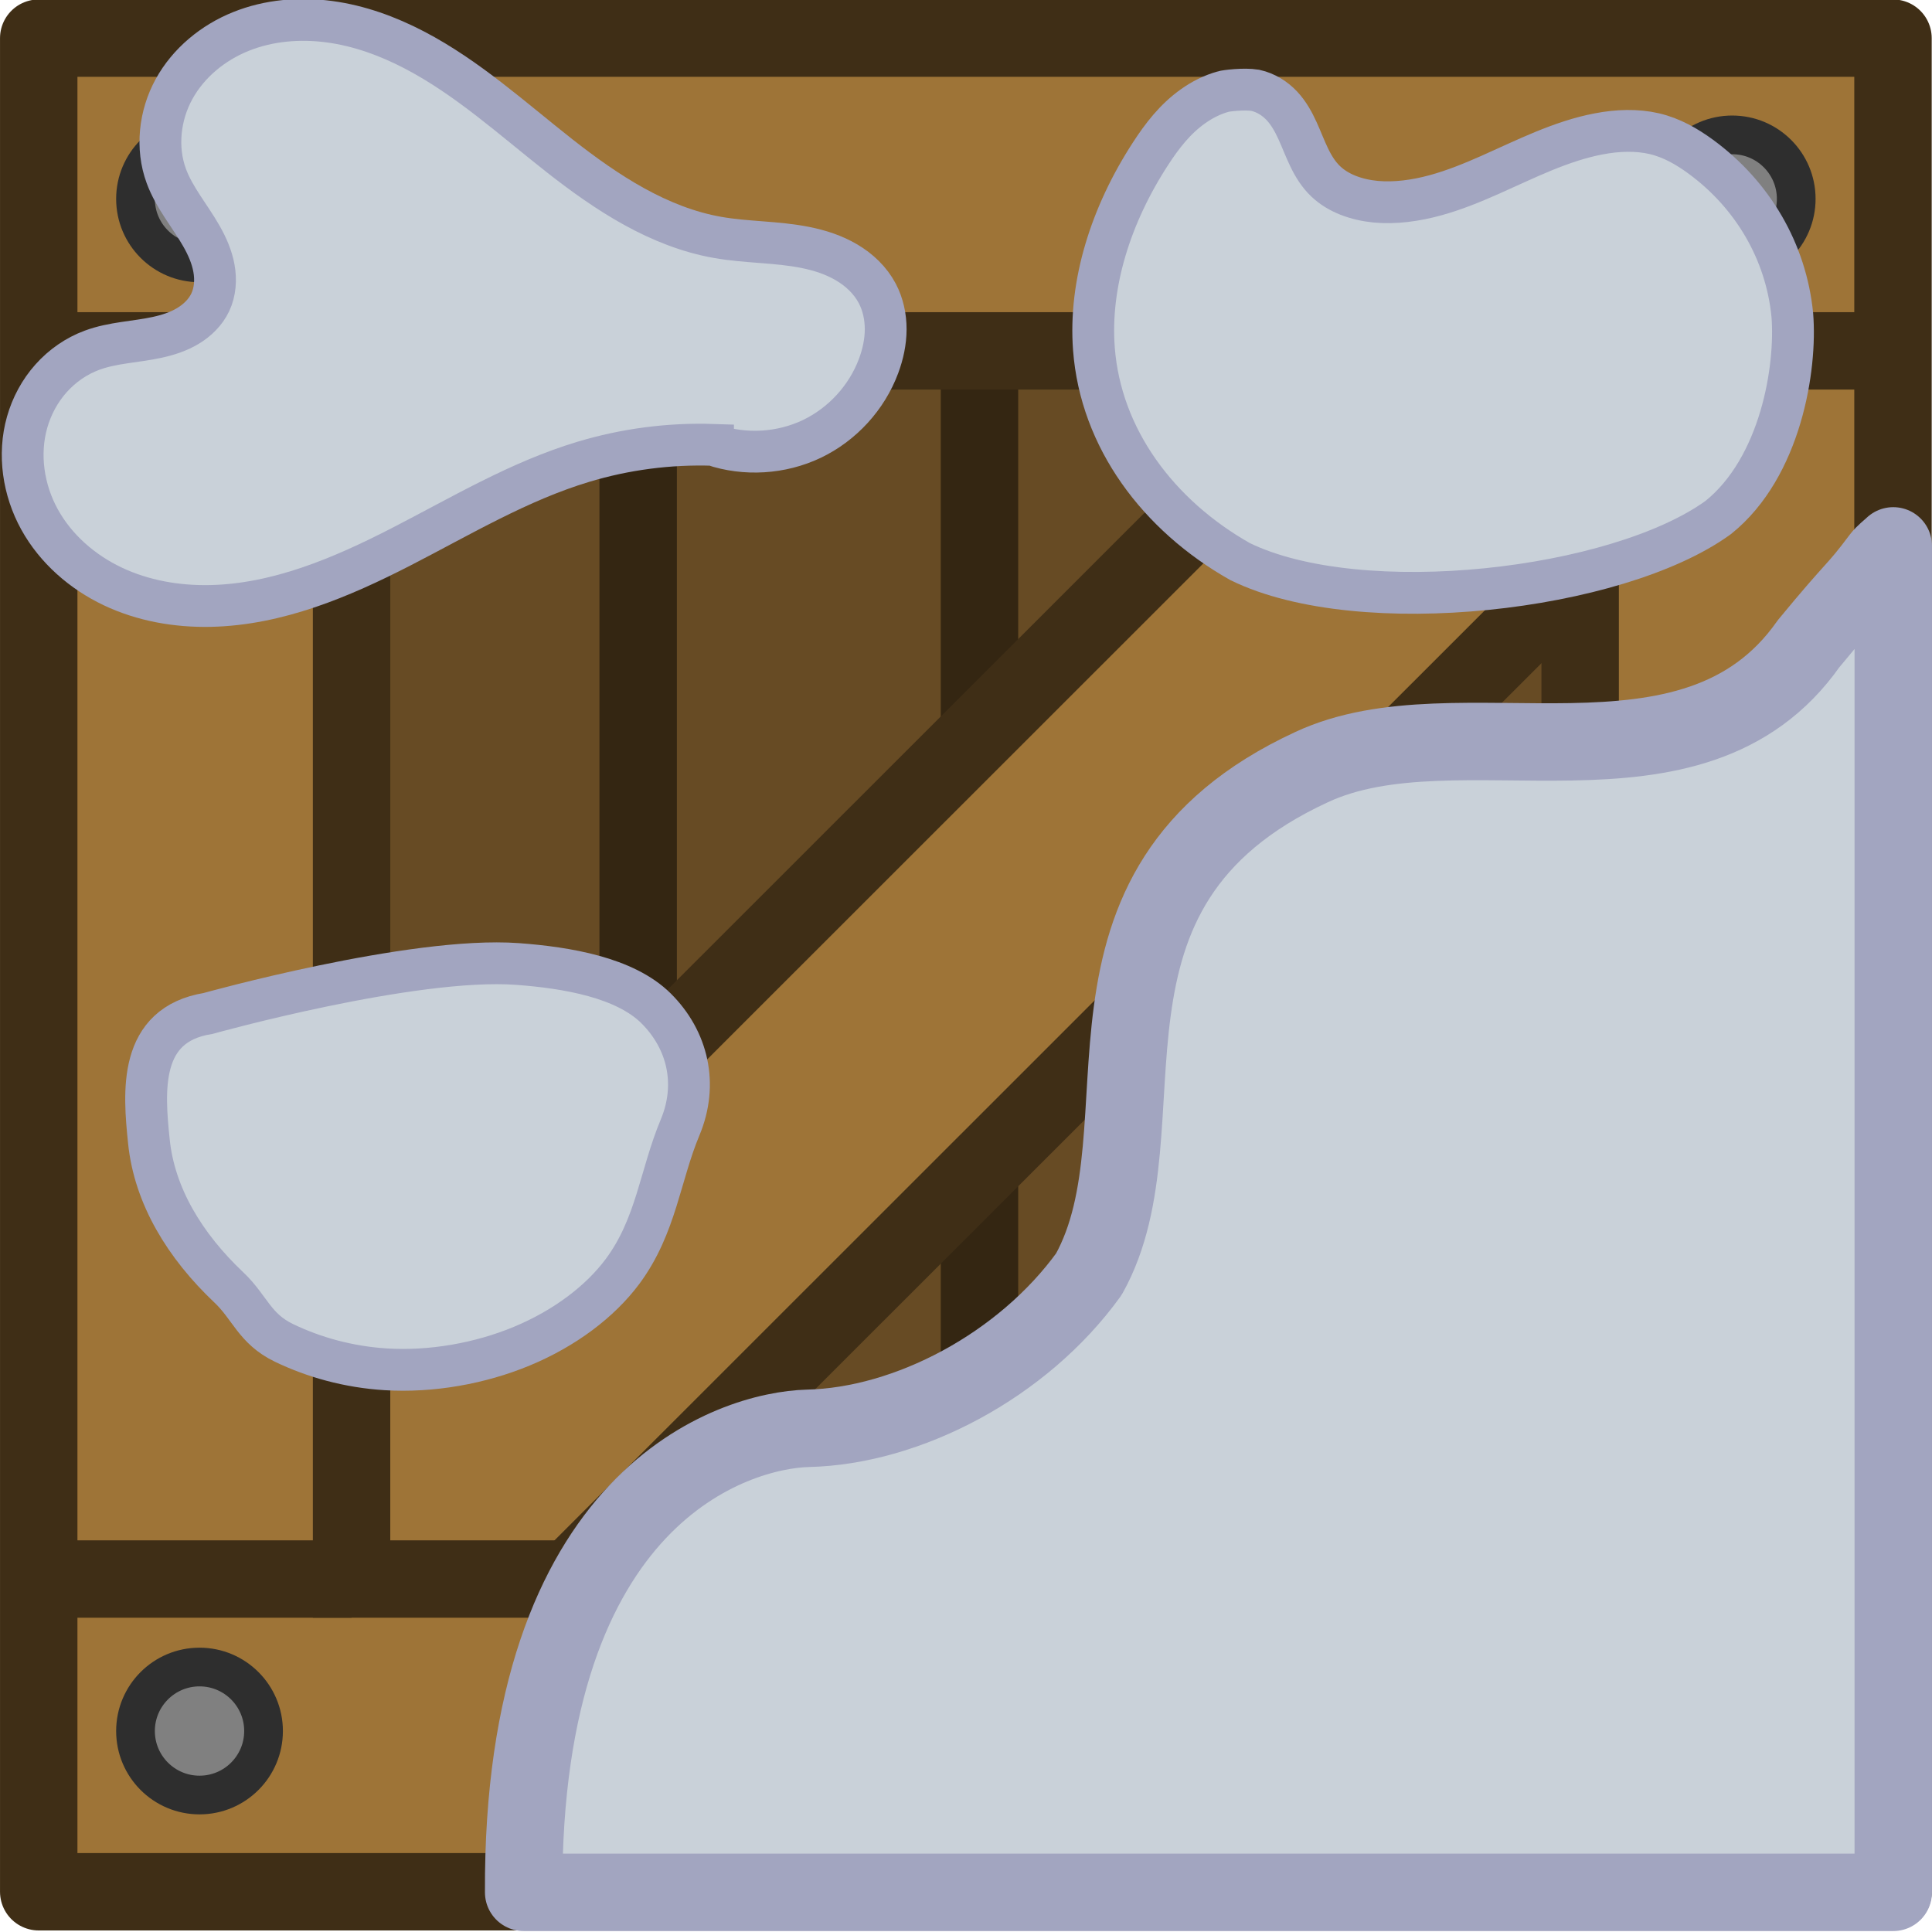
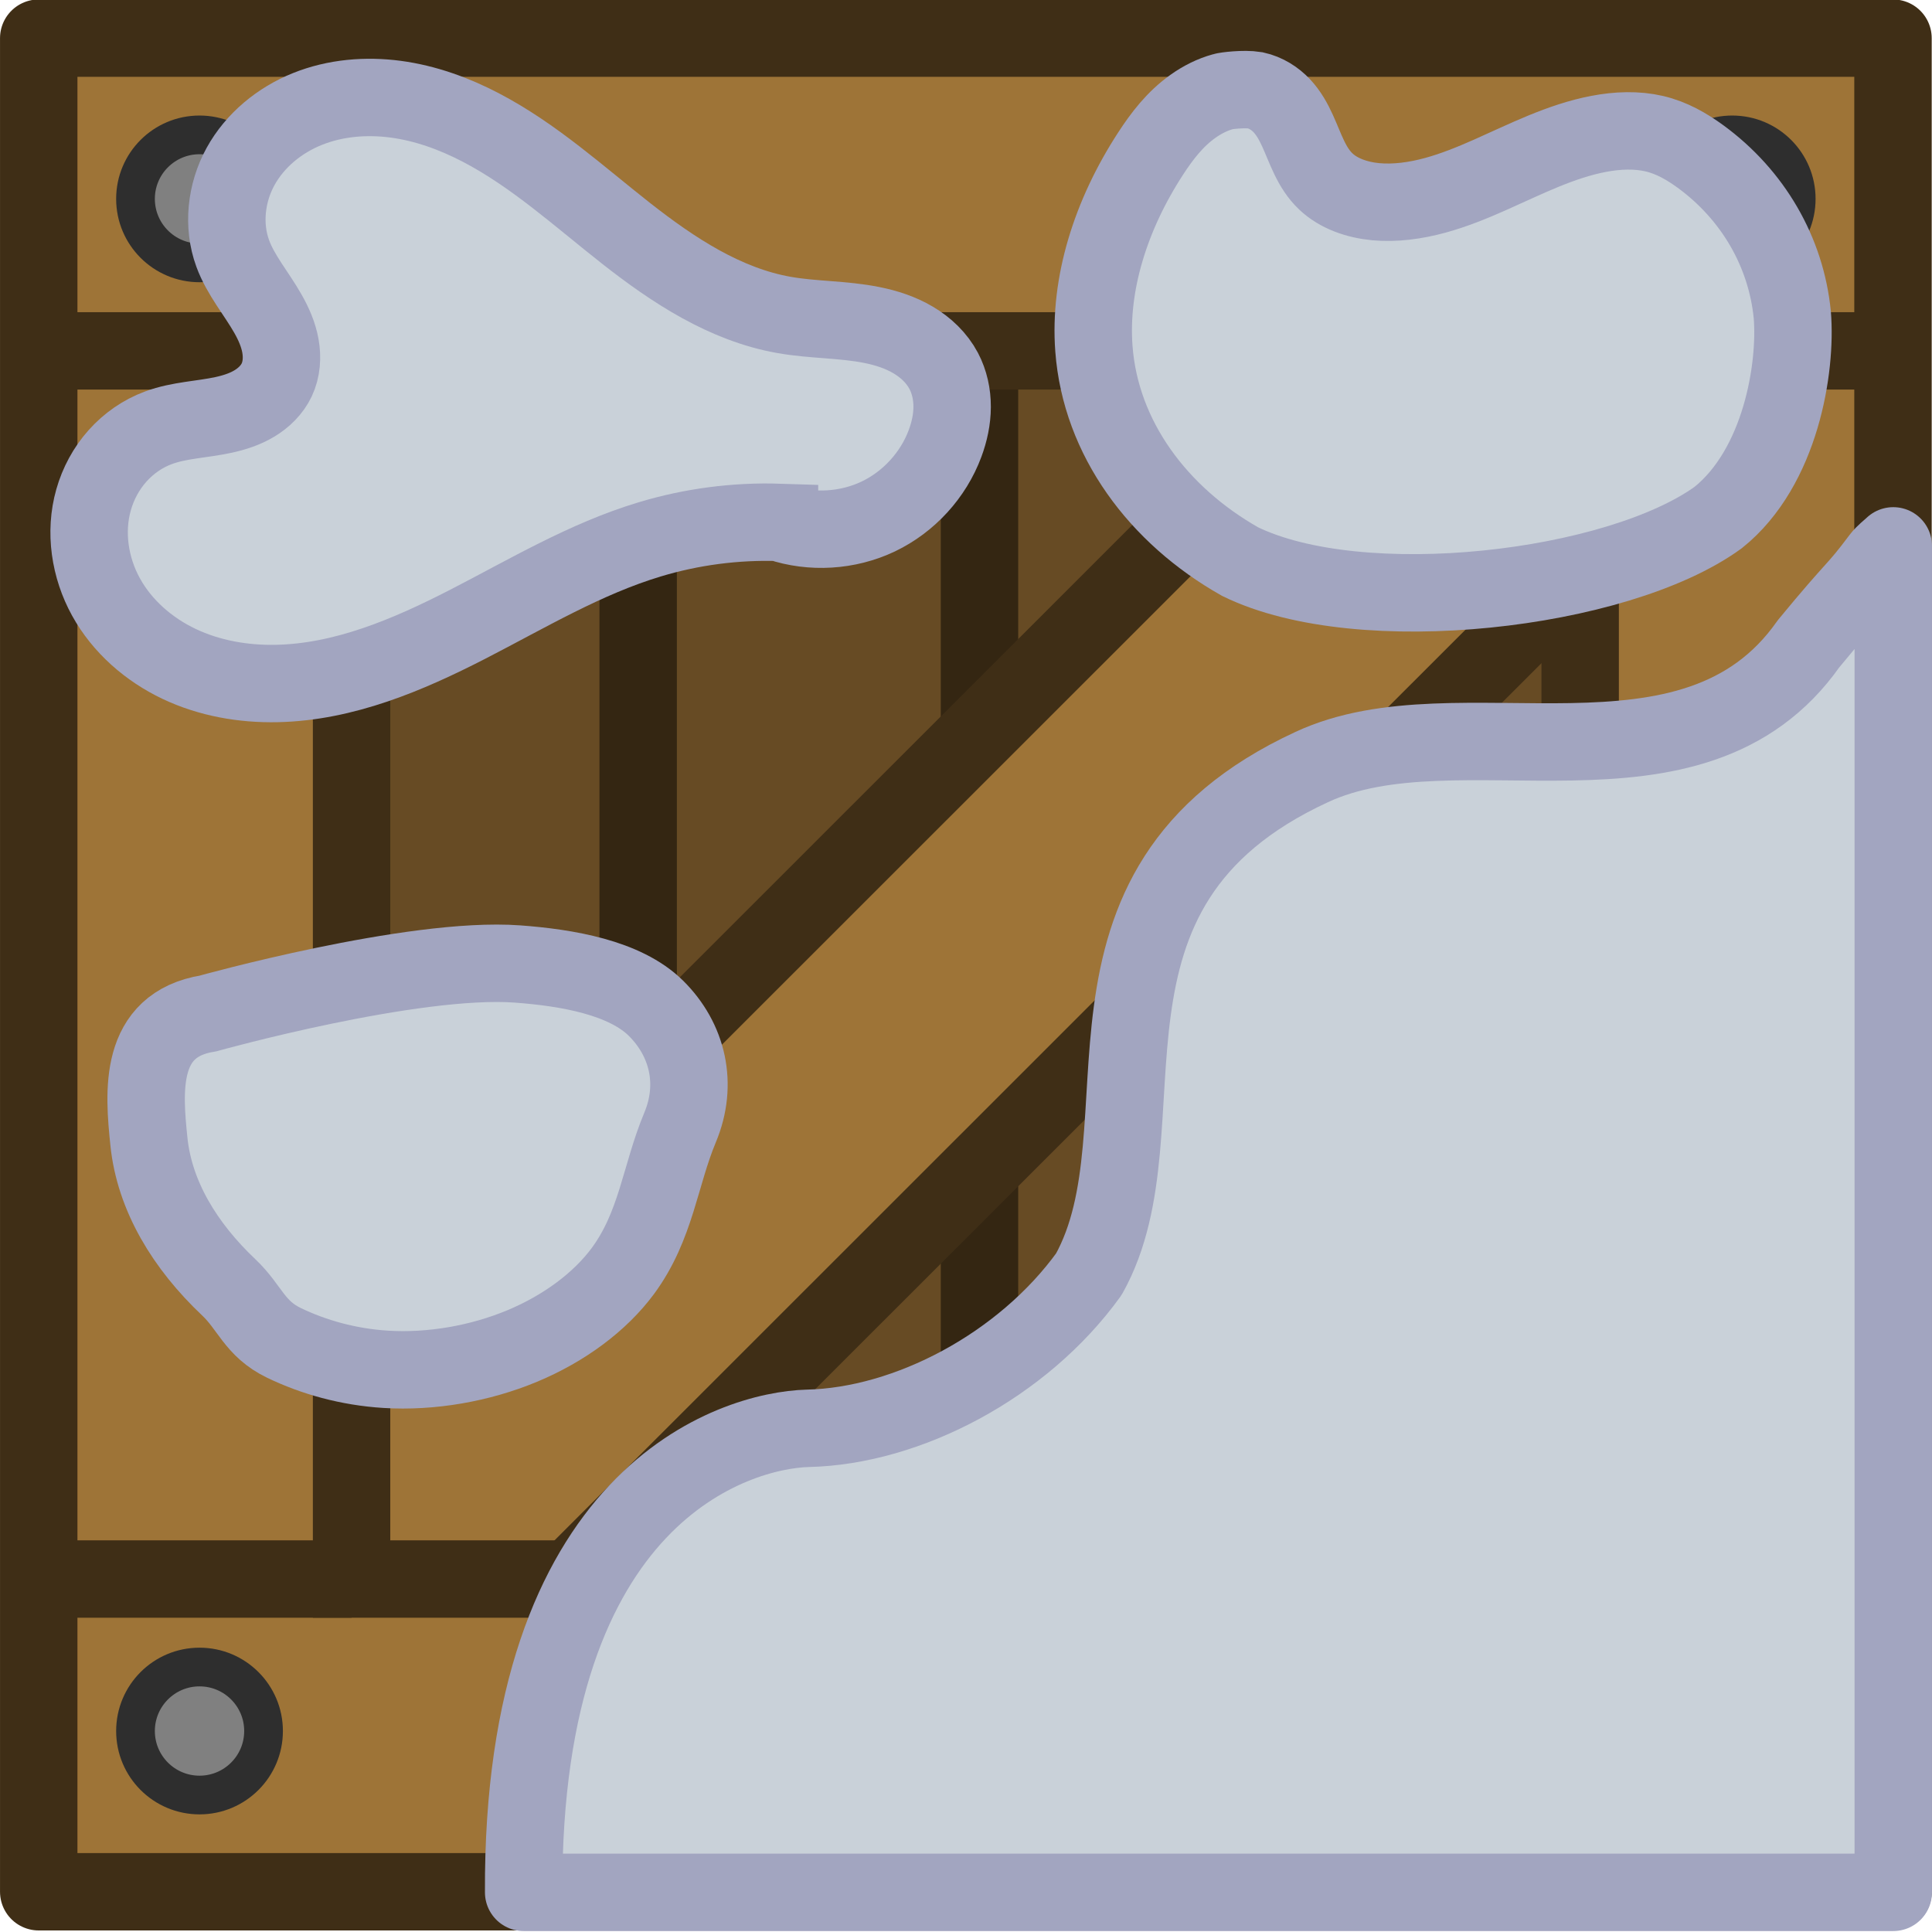
<svg xmlns="http://www.w3.org/2000/svg" width="185" height="185" viewBox="0 0 48.948 48.948" version="1.1" id="svg5">
  <defs id="defs2">
    </defs>
  <g id="layer1">
    <g id="g865" transform="matrix(1.96165,0,0,1.96165,4.1209673e-4,4.1209673e-4)">
      <g id="g66602" transform="matrix(0.9998543,0,0,0.9995046,5.8341931e-5,-0.00730126)" style="stroke-width:1">
        <rect style="fill:#674b24;fill-opacity:1;stroke:none;stroke-width:0.798;stroke-linecap:butt;stroke-linejoin:miter;stroke-miterlimit:4;stroke-dasharray:none;stroke-opacity:1" id="rect66568" width="16.9" height="16.9" x="4" y="4" />
        <path style="fill:none;stroke:#342612;stroke-width:1;stroke-linecap:butt;stroke-linejoin:miter;stroke-miterlimit:4;stroke-dasharray:none;stroke-opacity:1" d="m 8.243,4.041 v 16.87" id="path66570" />
        <path style="fill:none;stroke:#342612;stroke-width:1;stroke-linecap:butt;stroke-linejoin:miter;stroke-miterlimit:4;stroke-dasharray:none;stroke-opacity:1" d="m 17.061,4.041 v 16.87" id="path66572" />
        <path style="fill:none;stroke:#342612;stroke-width:1;stroke-linecap:butt;stroke-linejoin:miter;stroke-miterlimit:4;stroke-dasharray:none;stroke-opacity:1" d="m 12.652,4.041 v 16.87" id="path66574" />
        <rect style="fill:#9e7437;fill-opacity:1;stroke:#3f2e16;stroke-width:1;stroke-linecap:butt;stroke-linejoin:bevel;stroke-miterlimit:4;stroke-dasharray:none;stroke-opacity:1" id="rect66576" width="29.332" height="4" x="-14.931" y="15.644" transform="matrix(-0.7071037,0.7071098,0.7071037,0.7071098,0,0)" />
        <path id="path66578" style="fill:#9e7437;stroke-width:0;stroke-linecap:round" d="M 0.5,0.5 V 24.452 H 24.452 V 0.5 Z M 4.541,4.541 H 20.411 V 20.411 H 4.541 Z" />
        <rect style="fill:none;fill-opacity:1;stroke:none;stroke-width:1;stroke-linecap:butt;stroke-linejoin:bevel;stroke-miterlimit:4;stroke-dasharray:none;stroke-opacity:1" id="rect66580" width="16.9" height="16.9" x="4" y="4" />
        <circle style="fill:#808080;fill-opacity:1;stroke:#2e2e2e;stroke-width:0.5;stroke-linecap:round;stroke-linejoin:round;stroke-opacity:1" id="circle66582" cx="2.577" cy="2.577" r="0.827" />
        <circle style="fill:#808080;fill-opacity:1;stroke:#2e2e2e;stroke-width:0.5;stroke-linecap:round;stroke-linejoin:round;stroke-opacity:1" id="circle66584" cx="22.375" cy="2.577" r="0.827" />
        <circle style="fill:#808080;fill-opacity:1;stroke:#2e2e2e;stroke-width:0.5;stroke-linecap:round;stroke-linejoin:round;stroke-opacity:1" id="circle66586" cx="2.577" cy="22.375" r="0.827" />
        <circle style="fill:#808080;fill-opacity:1;stroke:#2e2e2e;stroke-width:0.5;stroke-linecap:round;stroke-linejoin:round;stroke-opacity:1" id="circle66588" cx="22.375" cy="22.375" r="0.827" />
        <rect style="fill:none;fill-opacity:1;stroke:#3f2e16;stroke-width:1;stroke-linecap:butt;stroke-linejoin:miter;stroke-miterlimit:4;stroke-dasharray:none;stroke-opacity:1" id="rect66590" width="15.87" height="15.87" x="4.541" y="4.541" />
        <rect style="fill:none;fill-opacity:1;stroke:#3f2e16;stroke-width:1;stroke-linecap:round;stroke-linejoin:round;stroke-miterlimit:4;stroke-dasharray:none;stroke-opacity:1" id="rect66592" width="23.952" height="23.952" x="0.5" y="0.5" />
        <path style="fill:none;stroke:#3f2e16;stroke-width:1;stroke-linecap:butt;stroke-linejoin:miter;stroke-miterlimit:4;stroke-dasharray:none;stroke-opacity:1" d="m 20.411,4.541 h 4" id="path66594" />
        <path style="fill:none;stroke:#3f2e16;stroke-width:1;stroke-linecap:butt;stroke-linejoin:miter;stroke-miterlimit:4;stroke-dasharray:none;stroke-opacity:1" d="m 20.411,20.411 h 4" id="path66596" />
        <path style="fill:none;stroke:#3f2e16;stroke-width:1;stroke-linecap:butt;stroke-linejoin:miter;stroke-miterlimit:4;stroke-dasharray:none;stroke-opacity:1" d="M 0.541,20.411 H 4.541" id="path66598" />
        <path style="fill:none;stroke:#3f2e16;stroke-width:1;stroke-linecap:butt;stroke-linejoin:miter;stroke-miterlimit:4;stroke-dasharray:none;stroke-opacity:1" d="M 0.541,4.541 H 4.541" id="path66600" />
      </g>
      <path id="rect66439-5" style="fill:#c9d1d9;fill-opacity:1;stroke:#a2a5c0;stroke-width:1;stroke-linecap:round;stroke-linejoin:round;stroke-miterlimit:4;stroke-dasharray:none;stroke-opacity:1" d="m 24.452,7.05 c -0.055,0.052 -0.118,0.098 -0.164,0.158 -0.344,0.459 -0.285,0.323 -0.93,1.106 -1.5,2.135 -4.53,0.711 -6.418,1.593 -3.403,1.572 -1.815,4.644 -2.877,6.549 -0.855,1.185 -2.345,1.962 -3.63,1.991 -0.942,0.026 -3.694,0.849 -3.67,5.993 H 24.452 Z" />
-       <path style="fill:#c9d1d9;fill-opacity:1;stroke:#a2a5c0;stroke-width:1.059;stroke-dasharray:none;stroke-opacity:1" d="m 608.523,221.365 c -1.111,-0.036 -2.228,0.11 -3.293,0.432 -1.628,0.491 -3.102,1.377 -4.614,2.154 -1.512,0.777 -3.129,1.462 -4.829,1.498 -0.85,0.018 -1.71,-0.132 -2.478,-0.497 -0.768,-0.365 -1.44,-0.95 -1.851,-1.695 -0.411,-0.744 -0.548,-1.648 -0.315,-2.466 0.116,-0.409 0.322,-0.793 0.605,-1.11 0.283,-0.318 0.642,-0.568 1.041,-0.715 0.524,-0.194 1.096,-0.206 1.642,-0.324 0.273,-0.059 0.543,-0.145 0.783,-0.289 0.24,-0.143 0.449,-0.347 0.569,-0.599 0.126,-0.266 0.146,-0.574 0.094,-0.864 -0.052,-0.29 -0.173,-0.563 -0.319,-0.819 -0.291,-0.512 -0.686,-0.969 -0.889,-1.522 -0.262,-0.714 -0.169,-1.537 0.197,-2.203 0.366,-0.666 0.989,-1.176 1.694,-1.459 0.705,-0.284 1.488,-0.349 2.242,-0.248 0.753,0.101 1.479,0.365 2.153,0.717 1.348,0.703 2.484,1.742 3.68,2.682 1.196,0.939 2.514,1.808 4.011,2.07 0.733,0.129 1.488,0.107 2.218,0.254 0.365,0.073 0.724,0.189 1.045,0.379 0.321,0.189 0.601,0.455 0.775,0.784 0.147,0.279 0.215,0.597 0.214,0.913 -0.001,0.316 -0.069,0.629 -0.179,0.925 -0.298,0.804 -0.919,1.482 -1.692,1.852 -0.774,0.369 -1.692,0.425 -2.504,0.152 z" id="path6-0-8-9-0-0" transform="matrix(0.5097007,0,0,0.5095224,-300.9558,-107.0453)" />
-       <path id="path70-9-7-8" clip-path="none" style="fill:#c9d1d9;fill-opacity:1;fill-rule:evenodd;stroke:#a2a5c0;stroke-width:0.54;stroke-dasharray:none;stroke-opacity:1" d="M 15.798,1.183 C 15.659,1.221 15.527,1.288 15.41,1.371 15.176,1.536 15.006,1.759 14.86,1.984 c -0.516,0.793 -0.795,1.684 -0.732,2.52 0.087,1.156 0.83,2.151 1.888,2.749 1.555,0.761 4.873,0.376 6.176,-0.57 0.808,-0.649 1.012,-1.933 0.956,-2.616 -0.08,-0.813 -0.508,-1.551 -1.187,-2.047 -0.175,-0.127 -0.369,-0.241 -0.597,-0.294 -0.224,-0.052 -0.473,-0.044 -0.717,0.003 -0.244,0.046 -0.483,0.129 -0.715,0.224 -0.465,0.191 -0.912,0.437 -1.394,0.569 -0.255,0.07 -0.52,0.106 -0.77,0.083 C 17.518,2.581 17.284,2.496 17.124,2.344 16.935,2.166 16.862,1.915 16.757,1.686 16.705,1.572 16.643,1.46 16.555,1.366 16.467,1.273 16.351,1.197 16.211,1.166 16.066,1.142 15.823,1.173 15.798,1.183 Z" />
-       <path id="path66444-9" clip-path="none" style="fill:#c9d1d9;fill-opacity:1;fill-rule:evenodd;stroke:#a2a5c0;stroke-width:0.54;stroke-dasharray:none;stroke-opacity:1" d="m 1.923,14.743 c 0.072,0.703 0.465,1.348 1.032,1.884 0.275,0.26 0.331,0.533 0.713,0.717 0.382,0.184 0.83,0.311 1.315,0.341 0.585,0.036 1.214,-0.073 1.761,-0.301 0.547,-0.228 1.007,-0.573 1.299,-0.967 0.433,-0.586 0.481,-1.236 0.74,-1.855 0.235,-0.561 0.099,-1.133 -0.311,-1.54 C 8.071,12.625 7.323,12.497 6.683,12.45 5.33,12.351 2.687,13.089 2.687,13.089 1.785,13.234 1.856,14.096 1.923,14.743 Z" />
+       <path style="fill:#c9d1d9;fill-opacity:1;stroke:#a2a5c0;stroke-width:1.962;stroke-dasharray:none;stroke-opacity:1" d="m 608.523,221.365 c -1.111,-0.036 -2.228,0.11 -3.293,0.432 -1.628,0.491 -3.102,1.377 -4.614,2.154 -1.512,0.777 -3.129,1.462 -4.829,1.498 -0.85,0.018 -1.71,-0.132 -2.478,-0.497 -0.768,-0.365 -1.44,-0.95 -1.851,-1.695 -0.411,-0.744 -0.548,-1.648 -0.315,-2.466 0.116,-0.409 0.322,-0.793 0.605,-1.11 0.283,-0.318 0.642,-0.568 1.041,-0.715 0.524,-0.194 1.096,-0.206 1.642,-0.324 0.273,-0.059 0.543,-0.145 0.783,-0.289 0.24,-0.143 0.449,-0.347 0.569,-0.599 0.126,-0.266 0.146,-0.574 0.094,-0.864 -0.052,-0.29 -0.173,-0.563 -0.319,-0.819 -0.291,-0.512 -0.686,-0.969 -0.889,-1.522 -0.262,-0.714 -0.169,-1.537 0.197,-2.203 0.366,-0.666 0.989,-1.176 1.694,-1.459 0.705,-0.284 1.488,-0.349 2.242,-0.248 0.753,0.101 1.479,0.365 2.153,0.717 1.348,0.703 2.484,1.742 3.68,2.682 1.196,0.939 2.514,1.808 4.011,2.07 0.733,0.129 1.488,0.107 2.218,0.254 0.365,0.073 0.724,0.189 1.045,0.379 0.321,0.189 0.601,0.455 0.775,0.784 0.147,0.279 0.215,0.597 0.214,0.913 -0.001,0.316 -0.069,0.629 -0.179,0.925 -0.298,0.804 -0.919,1.482 -1.692,1.852 -0.774,0.369 -1.692,0.425 -2.504,0.152 z" id="path6-0-8-9-0-0" transform="matrix(0.5097007,0,0,0.5095224,-300.0975,-106.0439)" />
+       <path id="path70-9-7-8" clip-path="none" style="fill:#c9d1d9;fill-opacity:1;fill-rule:evenodd;stroke:#a2a5c0;stroke-width:1;stroke-dasharray:none;stroke-opacity:1" d="M 15.798,1.183 C 15.659,1.221 15.527,1.288 15.41,1.371 15.176,1.536 15.006,1.759 14.86,1.984 c -0.516,0.793 -0.795,1.684 -0.732,2.52 0.087,1.156 0.83,2.151 1.888,2.749 1.555,0.761 4.873,0.376 6.176,-0.57 0.808,-0.649 1.012,-1.933 0.956,-2.616 -0.08,-0.813 -0.508,-1.551 -1.187,-2.047 -0.175,-0.127 -0.369,-0.241 -0.597,-0.294 -0.224,-0.052 -0.473,-0.044 -0.717,0.003 -0.244,0.046 -0.483,0.129 -0.715,0.224 -0.465,0.191 -0.912,0.437 -1.394,0.569 -0.255,0.07 -0.52,0.106 -0.77,0.083 C 17.518,2.581 17.284,2.496 17.124,2.344 16.935,2.166 16.862,1.915 16.757,1.686 16.705,1.572 16.643,1.46 16.555,1.366 16.467,1.273 16.351,1.197 16.211,1.166 16.066,1.142 15.823,1.173 15.798,1.183 Z" />
+       <path id="path66444-9" clip-path="none" style="fill:#c9d1d9;fill-opacity:1;fill-rule:evenodd;stroke:#a2a5c0;stroke-width:1;stroke-dasharray:none;stroke-opacity:1" d="m 1.923,14.743 c 0.072,0.703 0.465,1.348 1.032,1.884 0.275,0.26 0.331,0.533 0.713,0.717 0.382,0.184 0.83,0.311 1.315,0.341 0.585,0.036 1.214,-0.073 1.761,-0.301 0.547,-0.228 1.007,-0.573 1.299,-0.967 0.433,-0.586 0.481,-1.236 0.74,-1.855 0.235,-0.561 0.099,-1.133 -0.311,-1.54 C 8.071,12.625 7.323,12.497 6.683,12.45 5.33,12.351 2.687,13.089 2.687,13.089 1.785,13.234 1.856,14.096 1.923,14.743 Z" />
    </g>
  </g>
</svg>
